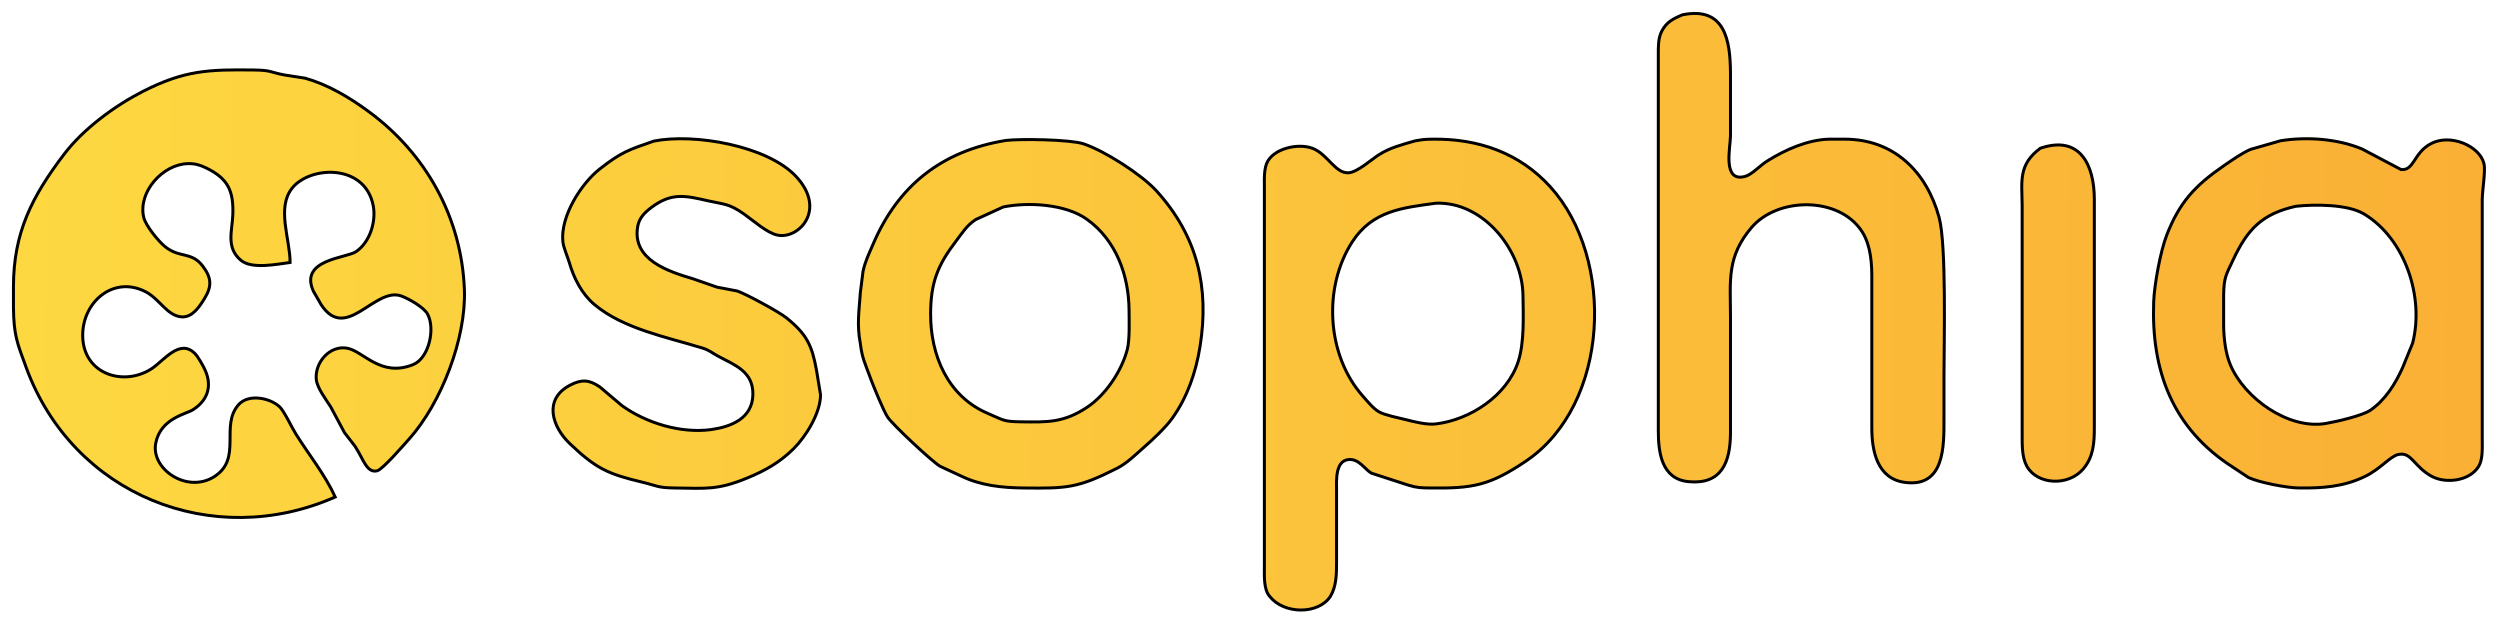
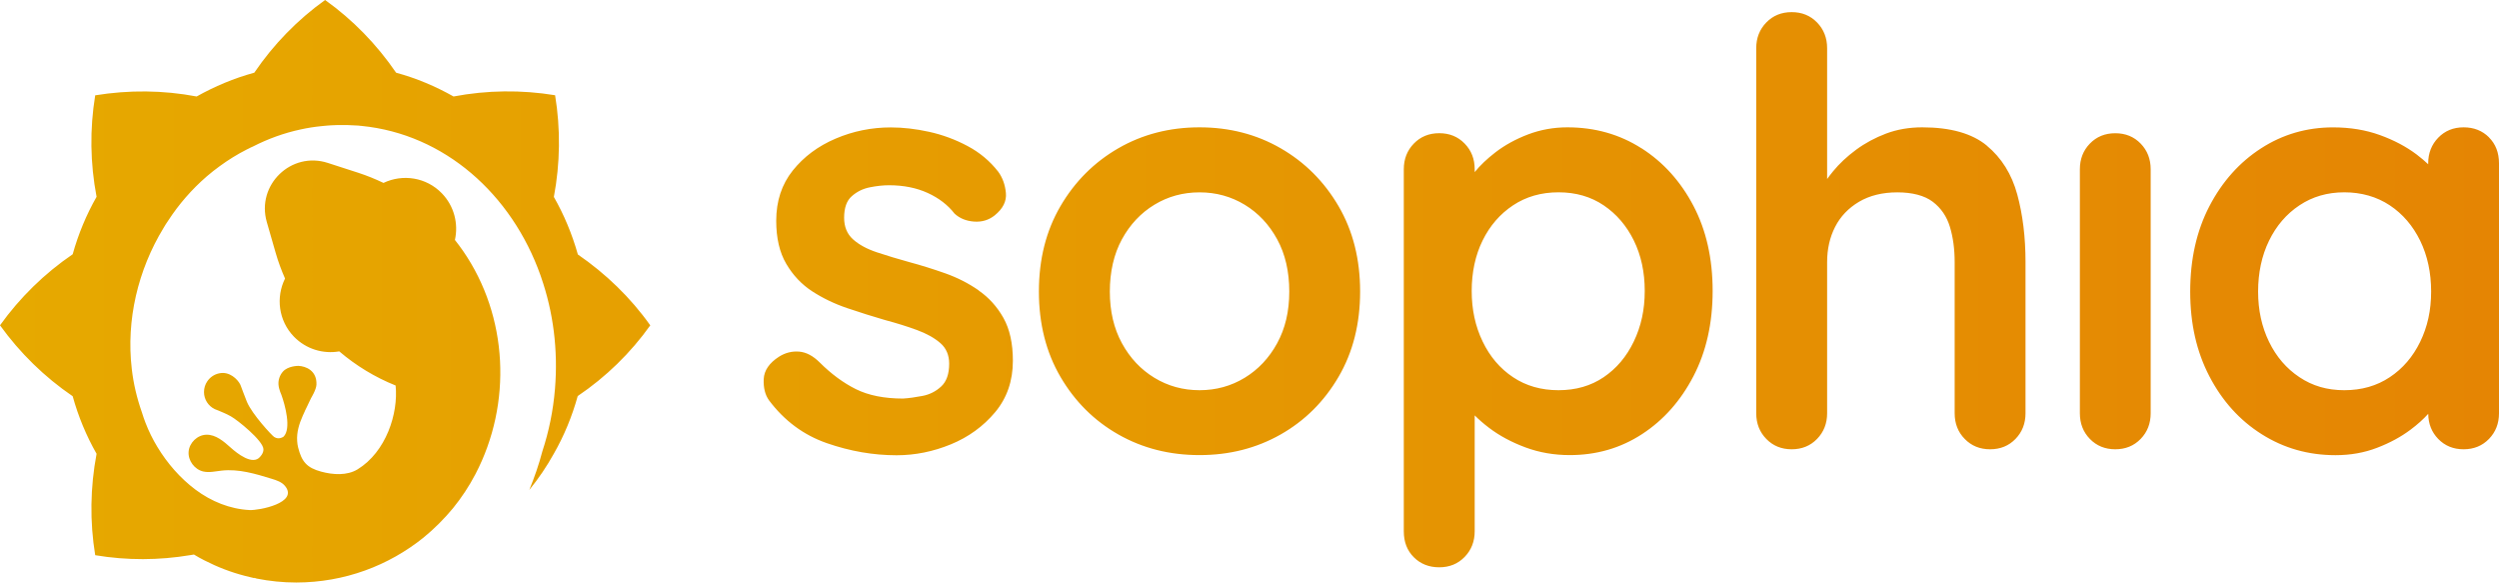
- <svg xmlns="http://www.w3.org/2000/svg" xmlns:xlink="http://www.w3.org/1999/xlink" version="1.1" width="220mm" height="55mm" viewBox="0 0 831.381 207.845" id="svg1">
-   <defs id="defs1">
-     <linearGradient id="linearGradient1">
-       <stop style="stop-color:#fdd841;stop-opacity:1;" offset="0" id="stop1" />
-       <stop style="stop-color:#fab035;stop-opacity:1;" offset="1" id="stop2" />
+ <svg xmlns="http://www.w3.org/2000/svg" id="Ebene_1" data-name="Ebene 1" viewBox="0 0 601.36 140.12" version="1.1" width="601.36" height="140.12">
+   <defs id="defs2">
+     <style id="style1">
+       .cls-1 {
+         fill: url(#Unbenannter_Verlauf_26);
+       }
+     </style>
+     <linearGradient id="Unbenannter_Verlauf_26" data-name="Unbenannter Verlauf 26" x1="12.27" y1="80" x2="613.65" y2="80" gradientUnits="userSpaceOnUse" gradientTransform="translate(-12.28,-9.94)">
+       <stop offset="0" stop-color="#e6a900" id="stop1" />
+       <stop offset="1" stop-color="#e58503" id="stop2" />
    </linearGradient>
-     <linearGradient xlink:href="#linearGradient1" id="linearGradient2" x1="33.776" y1="123.183" x2="852.349" y2="127.157" gradientUnits="userSpaceOnUse" gradientTransform="translate(-28.52635,-27.71957)" />
  </defs>
-   <path id="path1" fill="none" stroke="#000000" stroke-width="1" d="m 559.474,4.93 c 14.1,-2.88 15.95,8.37 16,19.35 0,0 0,21 0,21 -0.05,3.8 -2.8,15.6 4.98,13.35 2.18,-0.64 4.89,-3.6 7.11,-5 6.01,-3.81 13.75,-7.25 20.91,-7.35 0,0 5,0 5,0 16.28,0.03 27.18,10.71 31.37,26 2.49,9.08 1.63,41.65 1.63,53 0,0 0,14 0,14 0,8.89 0.32,22.93 -13,21.14 -9.24,-1.23 -10.99,-10.47 -11,-18.14 0,0 0,-51 0,-51 -0.07,-5.51 -0.75,-11.42 -4.35,-15.77 -8.26,-10.17 -27.14,-9.6 -35.52,0 -8.51,9.88 -7.13,17.85 -7.13,29.77 0,0 0,39 0,39 -0.11,9.38 -2.91,16.98 -14,15.89 -8.96,-0.89 -9.99,-9.76 -10,-16.89 0,0 0,-104 0,-104 0,0 0,-21 0,-21 0.01,-2.66 -0.11,-5.54 1.17,-7.96 1.64,-3.08 3.81,-4.11 6.83,-5.39 z m -448,160.35 c -40.76,17.97 -87.21,-0.72 -102.74,-43 -3.05,-8.29 -4.15,-10.78 -4.26,-20 0,0 0,-7 0,-7 0.03,-17.97 6.17,-29.94 16.85,-44 6.35,-8.37 16.81,-16.1 26.15,-20.86 13.85,-7.05 21.81,-7.34 37,-7.14 5.83,0.08 5.1,0.68 10,1.63 0,0 7,1.09 7,1.09 7.63,2.16 14.67,6.37 21,11 19.19,14.04 31.03,35.34 31.96,59.28 0.63,16.2 -7.66,37.74 -18.38,49.71 -1.7,1.89 -8.78,10.08 -10.58,10.56 -3.56,0.94 -4.68,-4.07 -7.41,-8.14 0,0 -3.52,-4.56 -3.52,-4.56 0,0 -4.58,-8.57 -4.58,-8.57 -1.52,-2.38 -4.46,-6.22 -4.77,-9 -0.63,-5.63 4.43,-11.57 10.28,-10.48 5.43,1.01 11.13,9.8 21.91,5.45 5.31,-2.14 7.44,-12.06 4.78,-16.83 -1.29,-2.31 -6.25,-5.09 -8.69,-5.98 -8.85,-3.2 -18.36,15.62 -26.7,2.84 0,0 -2.54,-4.42 -2.54,-4.42 -4.87,-10.61 11.01,-11 14.19,-13.18 4.61,-3.17 6.74,-10.04 5.67,-15.4 -2.79,-13.92 -20.94,-13.17 -26.92,-5.74 -5.28,6.56 -0.72,16.82 -0.7,24.74 -4.39,0.58 -12.76,2.34 -16.39,-0.74 -5.04,-4.27 -2.83,-9.8 -2.65,-15.26 0.25,-7.89 -1.64,-11.95 -8.96,-15.47 -2.09,-1 -3.67,-1.45 -6,-1.39 -8.32,0.18 -16.66,9.39 -14.68,17.86 0.64,2.74 4.77,7.79 6.94,9.61 4.87,4.08 8.9,1.65 12.63,6.53 2.99,3.91 3.19,6.73 0.64,10.86 -1.65,2.67 -4,6.32 -7.57,6.1 -4.86,-0.31 -7.29,-5.94 -12.05,-8.38 -10.92,-5.59 -21.39,3.84 -20.87,15.28 0.56,12.35 13.84,16.29 22.96,10.3 4.04,-2.65 9.31,-10.14 14.37,-4.98 0.98,1 2.32,3.4 2.98,4.68 2.81,5.4 1.74,10.55 -3.67,13.99 -2.29,1.46 -10.69,2.82 -12.35,11.01 -1.77,8.71 10.51,17.05 19.58,11.15 9.24,-6.03 1.74,-16.81 7.94,-23.84 3.26,-3.69 10.32,-2.35 13.63,0.66 1.49,1.35 4.02,6.8 5.41,9.03 4.43,7.08 9.63,13.4 13.11,21 z m 106,-118.37 c 13.4,-2.66 37.89,1.57 47.37,11.89 10.2,11.1 0.62,20.93 -6.37,19.37 -3.54,-0.79 -8.01,-4.86 -11,-6.96 -5.12,-3.57 -6.38,-3.16 -12,-4.43 -7.58,-1.71 -12.16,-2.87 -18.96,2.29 -2.16,1.64 -3.95,3.44 -4.44,6.21 -1.99,11.18 10.32,15.02 18.4,17.44 0,0 8,2.78 8,2.78 0,0 6.72,1.28 6.72,1.28 2.92,1 13.82,6.9 16.28,8.88 6.88,5.52 8.58,9.25 10.08,17.62 0,0 1.32,8 1.32,8 -0.01,6.04 -4.82,13.86 -9.02,18 -4.62,4.55 -9.43,7.24 -15.38,9.69 -9.83,4.05 -13.69,3.44 -24,3.31 -6.02,-0.08 -5.63,-0.68 -11,-1.96 -11.3,-2.7 -15.25,-4.49 -23.95,-12.76 -5.95,-5.66 -8.88,-14.77 0,-19.44 3.83,-2.02 6.38,-1.89 9.95,0.55 0,0 7.28,6.16 7.28,6.16 8.08,5.88 19.76,9.39 29.72,8.03 6.59,-0.91 13.71,-3.66 13.9,-11.58 0.19,-7.75 -6.04,-9.88 -11.62,-12.86 -2.18,-1.16 -2.71,-1.94 -5.32,-2.73 -11.71,-3.58 -26.22,-6.4 -35.75,-14.41 -4.25,-3.57 -6.85,-8.78 -8.37,-14 -0.64,-2.16 -1.94,-4.92 -2.14,-7 -0.82,-8.31 6.04,-19.21 12.3,-24.11 7.19,-5.62 9.61,-6.36 18,-9.26 z m 117,-0.2 c 4.89,-0.61 21.49,-0.3 25.72,1.08 7.07,2.31 19.43,10.23 24.4,15.7 13.65,15.04 17.63,32.15 14.47,51.79 -1.36,8.47 -4.16,16.74 -9.24,23.83 -2.17,3.04 -6.5,7.11 -9.35,9.59 -2.84,2.47 -5.64,5.33 -9,7.03 -13.13,6.64 -16.7,6.71 -31,6.55 -7.43,-0.09 -14.31,-0.8 -21,-4.04 0,0 -6.83,-3.17 -6.83,-3.17 -2.88,-1.74 -15.46,-13.56 -17.36,-16.21 -1.38,-1.92 -5.04,-10.98 -5.99,-13.58 -1.58,-4.35 -2.62,-6.25 -3.18,-11 -1.21,-6.24 -0.42,-10.91 0,-17 0,0 0.88,-7 0.88,-7 0.73,-3.41 1.98,-5.87 3.32,-9 8.38,-19.7 23.02,-31.11 44.16,-34.57 z m 136,0.17 c 2.77,-0.51 3.17,-0.56 6,-0.6 14.97,-0.19 28.73,4.44 39.06,15.82 21.75,23.95 19.76,72.45 -8.06,91.23 -12.2,8.23 -17.82,9.13 -32,8.95 -2.87,-0.04 -4.2,-0.06 -7,-0.9 0,0 -12.49,-4.06 -12.49,-4.06 -2.18,-1.35 -4.08,-4.77 -7.42,-4.5 -4.66,0.37 -4.08,7.2 -4.09,10.46 0,0 0,24 0,24 -0.02,3.64 -0.02,7.7 -2.09,11.12 -4.12,6.07 -15.43,5.84 -20.09,0 -2.12,-2.31 -1.82,-6.95 -1.82,-10.12 0,0 0,-126 0,-126 0,-2.66 -0.22,-6.46 1.17,-8.78 2.73,-4.53 11.22,-6.14 15.74,-3.77 4.52,2.37 6.89,7.98 11.1,7.73 2.86,-0.17 7.46,-4.31 9.99,-5.94 3.79,-2.44 7.72,-3.39 12,-4.64 z m 288,-0.09 c 8.69,-1.36 18.84,-0.65 27,2.74 0,0 12.97,6.84 12.97,6.84 4.45,0.5 4.11,-5.56 10.05,-8.64 6.45,-3.35 16,0.77 17.54,6.59 0.61,2.34 -0.52,8.76 -0.56,11.96 0,0 0,80 0,80 0,2.66 0.22,6.46 -1.17,8.78 -3,4.98 -11.11,5.91 -15.81,3.25 -5.88,-3.32 -6.57,-8.18 -11,-7.15 -2.73,0.64 -5.8,4.77 -11.02,7.29 -7.18,3.47 -14.22,3.92 -22,3.83 -4.05,-0.05 -13.14,-1.82 -16.72,-3.47 0,0 -5.32,-3.52 -5.32,-3.52 -19.96,-12.84 -27.09,-32 -26.22,-55.01 0.22,-5.73 2.27,-16.77 4.3,-22 4.26,-11.02 9.47,-16.58 18.96,-23.12 2.6,-1.79 6.14,-4.29 9,-5.5 z m -79.96,2.51 c 13.27,-4.51 17.94,5.65 17.96,16.98 0,0 0,76 0,76 -0.01,4.98 -0.27,9.64 -3.68,13.66 -4.99,5.87 -15.29,5.28 -18.75,-0.87 -1.72,-3.06 -1.56,-7.38 -1.57,-10.79 0,0 0,-76 0,-76 -0.08,-8.01 -1.34,-13.51 6.04,-18.98 z m -201.04,18.28 c -11.06,1.52 -21.07,2.47 -27.79,12.87 -9.84,15.23 -8.46,37.91 3.63,51.39 1.52,1.71 3.33,4 5.29,5.13 1.86,1.08 6.53,1.99 8.87,2.58 2.92,0.74 7.03,1.79 10,1.43 11.48,-1.37 23.71,-9.42 27.4,-20.7 2.1,-6.4 1.68,-15.2 1.6,-22 -0.18,-14.99 -13.12,-31.35 -29,-30.7 z m -143.83,1.24 c 0,0 -9.16,4.19 -9.16,4.19 -3.07,2.03 -4.42,4.39 -6.56,7.18 -6.15,8.02 -8.4,13.86 -8.45,24.09 -0.06,13.83 5.66,27.52 19.01,33.19 5.23,2.22 5.04,2.73 10.99,2.81 8.86,0.12 14.19,0.34 22,-4.81 6.19,-4.09 11.5,-12.02 13.39,-19.19 0.86,-3.27 0.63,-9.42 0.61,-13 -0.06,-11.58 -4.22,-23.33 -14.01,-30.35 -7.08,-5.08 -19.5,-5.78 -27.82,-4.11 z m 429.83,-0.22 c -11.25,2.53 -16.04,7.63 -20.78,17.68 -2.5,5.31 -3.14,6 -3.22,12 0,0 0,10 0,10 0.05,4.14 0.61,9.17 2.22,13 4.67,11.17 19.36,21.66 31.78,19.54 3.48,-0.6 12.13,-2.56 14.83,-4.42 4.93,-3.39 8.29,-8.78 10.68,-14.12 0,0 3.34,-8.17 3.34,-8.17 3.92,-15.21 -2.42,-34.66 -16.14,-42.94 -5.46,-3.29 -16.46,-3.25 -22.71,-2.57 z" style="fill:url(#linearGradient2);fill-opacity:1" />
+   <path class="cls-1" d="m 235.52,69.85 c -2.46,-1.71 -5.16,-3.08 -8.1,-4.12 -2.94,-1.04 -5.83,-1.94 -8.67,-2.7 -2.75,-0.76 -5.33,-1.54 -7.74,-2.34 -2.42,-0.81 -4.33,-1.85 -5.75,-3.13 -1.42,-1.28 -2.13,-3.01 -2.13,-5.19 0,-2.37 0.61,-4.1 1.85,-5.18 1.23,-1.09 2.67,-1.8 4.33,-2.13 1.66,-0.33 3.2,-0.5 4.62,-0.5 3.5,0 6.6,0.62 9.3,1.85 2.7,1.23 4.85,2.89 6.47,4.97 1.23,1.14 2.79,1.78 4.69,1.92 1.89,0.14 3.55,-0.36 4.97,-1.49 1.99,-1.61 2.89,-3.41 2.7,-5.4 -0.19,-1.99 -0.81,-3.69 -1.85,-5.11 -1.99,-2.56 -4.45,-4.62 -7.39,-6.18 -2.93,-1.56 -6.01,-2.7 -9.23,-3.41 -3.22,-0.71 -6.3,-1.06 -9.23,-1.06 -4.64,0 -9.07,0.9 -13.29,2.7 -4.22,1.8 -7.65,4.36 -10.3,7.67 -2.65,3.32 -3.98,7.34 -3.98,12.08 0,4.17 0.8,7.62 2.42,10.37 1.61,2.75 3.7,4.95 6.25,6.61 2.56,1.66 5.37,3.01 8.45,4.05 3.08,1.04 6.08,1.99 9.02,2.84 2.84,0.76 5.42,1.56 7.74,2.42 2.32,0.85 4.19,1.9 5.61,3.13 1.42,1.23 2.13,2.89 2.13,4.97 0,2.46 -0.64,4.29 -1.92,5.47 -1.28,1.19 -2.77,1.94 -4.48,2.27 -1.71,0.33 -3.27,0.55 -4.69,0.64 -4.54,0 -8.33,-0.76 -11.37,-2.27 -3.03,-1.51 -5.92,-3.65 -8.67,-6.39 -1.61,-1.61 -3.27,-2.49 -4.97,-2.63 -1.71,-0.14 -3.32,0.26 -4.83,1.21 -2.37,1.52 -3.6,3.32 -3.7,5.4 -0.09,2.08 0.33,3.79 1.28,5.11 3.7,4.93 8.34,8.36 13.92,10.3 5.59,1.94 11.18,2.91 16.77,2.91 4.45,0 8.81,-0.88 13.07,-2.63 4.26,-1.75 7.81,-4.34 10.66,-7.74 2.84,-3.41 4.26,-7.53 4.26,-12.36 0,-4.17 -0.76,-7.6 -2.27,-10.3 -1.52,-2.7 -3.5,-4.9 -5.97,-6.61 z m 72.67,-34.18 c -5.83,-3.36 -12.34,-5.04 -19.54,-5.04 -7.2,0 -13.71,1.68 -19.54,5.04 -5.82,3.36 -10.47,8.01 -13.92,13.92 -3.46,5.92 -5.19,12.77 -5.19,20.53 0,7.76 1.73,14.61 5.19,20.53 3.46,5.92 8.1,10.54 13.92,13.85 5.83,3.32 12.34,4.97 19.54,4.97 7.2,0 13.71,-1.66 19.54,-4.97 5.82,-3.31 10.46,-7.93 13.92,-13.85 3.46,-5.92 5.19,-12.76 5.19,-20.53 0,-7.77 -1.73,-14.61 -5.19,-20.53 -3.46,-5.92 -8.1,-10.56 -13.92,-13.92 z m -0.85,46.89 c -1.94,3.55 -4.55,6.32 -7.81,8.31 -3.27,1.99 -6.89,2.99 -10.87,2.99 -3.98,0 -7.6,-1 -10.87,-2.99 -3.27,-1.99 -5.87,-4.76 -7.81,-8.31 -1.94,-3.55 -2.91,-7.7 -2.91,-12.43 0,-4.73 0.97,-9.02 2.91,-12.57 1.94,-3.55 4.55,-6.33 7.81,-8.31 3.27,-1.99 6.89,-2.98 10.87,-2.98 3.98,0 7.6,1 10.87,2.98 3.27,1.99 5.87,4.76 7.81,8.31 1.94,3.55 2.91,7.74 2.91,12.57 0,4.83 -0.98,8.88 -2.91,12.43 z M 395,35.67 c -5.26,-3.36 -11.2,-5.04 -17.83,-5.04 -3.32,0 -6.46,0.57 -9.45,1.7 -2.99,1.14 -5.61,2.58 -7.88,4.33 -2.05,1.58 -3.69,3.16 -4.97,4.74 v -0.69 c 0,-2.46 -0.8,-4.52 -2.42,-6.18 -1.61,-1.66 -3.65,-2.49 -6.11,-2.49 -2.46,0 -4.5,0.83 -6.11,2.49 -1.61,1.66 -2.42,3.72 -2.42,6.18 v 87.09 c 0,2.56 0.8,4.64 2.42,6.25 1.61,1.61 3.65,2.41 6.11,2.41 2.46,0 4.5,-0.83 6.11,-2.49 1.61,-1.66 2.42,-3.72 2.42,-6.18 V 99.92 c 1.01,1.01 2.16,2.01 3.48,3.01 2.51,1.9 5.42,3.46 8.74,4.69 3.31,1.23 6.87,1.85 10.65,1.85 6.44,0 12.24,-1.68 17.41,-5.05 5.16,-3.36 9.28,-8 12.36,-13.92 3.08,-5.92 4.62,-12.76 4.62,-20.53 0,-7.77 -1.54,-14.59 -4.62,-20.46 -3.08,-5.87 -7.24,-10.49 -12.5,-13.85 z m -1.84,46.47 c -1.75,3.65 -4.17,6.51 -7.25,8.59 -3.08,2.09 -6.7,3.13 -10.87,3.13 -4.17,0 -7.81,-1.04 -10.94,-3.13 -3.13,-2.08 -5.57,-4.95 -7.32,-8.59 -1.76,-3.65 -2.63,-7.69 -2.63,-12.15 0,-4.46 0.87,-8.59 2.63,-12.15 1.75,-3.55 4.19,-6.37 7.32,-8.45 3.13,-2.08 6.77,-3.13 10.94,-3.13 4.17,0 7.79,1.05 10.87,3.13 3.08,2.08 5.5,4.9 7.25,8.45 1.75,3.55 2.63,7.6 2.63,12.15 0,4.55 -0.88,8.5 -2.63,12.15 z m 84.96,-47.11 c -3.55,-2.93 -8.74,-4.4 -15.56,-4.4 -3.13,0 -6.02,0.5 -8.67,1.49 -2.65,1 -5.07,2.3 -7.25,3.91 -2.18,1.61 -4.03,3.34 -5.54,5.19 -0.52,0.63 -0.98,1.24 -1.42,1.84 V 11.59 c 0,-2.46 -0.81,-4.52 -2.42,-6.18 -1.61,-1.66 -3.65,-2.49 -6.11,-2.49 -2.46,0 -4.5,0.83 -6.11,2.49 -1.61,1.66 -2.42,3.72 -2.42,6.18 V 99.4 c 0,2.47 0.81,4.53 2.42,6.18 1.61,1.66 3.65,2.49 6.11,2.49 2.46,0 4.5,-0.83 6.11,-2.49 1.61,-1.66 2.42,-3.72 2.42,-6.18 V 63.03 c 0,-3.13 0.64,-5.94 1.92,-8.45 1.28,-2.51 3.2,-4.52 5.75,-6.04 2.56,-1.51 5.64,-2.27 9.23,-2.27 3.59,0 6.54,0.76 8.53,2.27 1.99,1.52 3.36,3.53 4.12,6.04 0.76,2.51 1.14,5.33 1.14,8.45 V 99.4 c 0,2.47 0.8,4.53 2.42,6.18 1.61,1.66 3.64,2.49 6.11,2.49 2.47,0 4.5,-0.83 6.11,-2.49 1.61,-1.66 2.41,-3.72 2.41,-6.18 V 63.03 c 0,-5.97 -0.66,-11.39 -1.99,-16.27 -1.33,-4.87 -3.77,-8.78 -7.32,-11.72 z m 30.9,-2.98 c -2.47,0 -4.5,0.83 -6.11,2.49 -1.61,1.66 -2.41,3.72 -2.41,6.18 V 99.4 c 0,2.47 0.8,4.53 2.41,6.18 1.61,1.66 3.65,2.49 6.11,2.49 2.46,0 4.5,-0.83 6.11,-2.49 1.61,-1.66 2.41,-3.72 2.41,-6.18 V 40.72 c 0,-2.46 -0.8,-4.52 -2.41,-6.18 -1.61,-1.66 -3.65,-2.49 -6.11,-2.49 z m 89.94,0.99 c -1.62,-1.61 -3.65,-2.41 -6.11,-2.41 -2.46,0 -4.5,0.83 -6.11,2.49 -1.61,1.66 -2.42,3.72 -2.42,6.18 v 0.21 c -0.84,-0.78 -1.74,-1.57 -2.77,-2.34 -2.51,-1.89 -5.47,-3.46 -8.88,-4.69 -3.41,-1.23 -7.15,-1.84 -11.23,-1.84 -6.35,0 -12.13,1.68 -17.33,5.04 -5.21,3.36 -9.36,8.01 -12.44,13.92 -3.08,5.92 -4.62,12.77 -4.62,20.53 0,7.76 1.54,14.47 4.62,20.39 3.08,5.92 7.27,10.57 12.58,13.92 5.3,3.36 11.23,5.05 17.76,5.05 3.6,0 6.94,-0.59 10.02,-1.78 3.08,-1.18 5.75,-2.63 8.03,-4.34 1.69,-1.26 3.11,-2.54 4.27,-3.83 0.03,2.4 0.82,4.41 2.4,6.04 1.61,1.66 3.65,2.49 6.11,2.49 2.46,0 4.5,-0.83 6.11,-2.49 1.61,-1.66 2.41,-3.72 2.41,-6.18 V 39.3 c 0,-2.56 -0.8,-4.64 -2.41,-6.25 z M 582.4,82.21 c -1.75,3.6 -4.19,6.44 -7.32,8.52 -3.13,2.09 -6.77,3.13 -10.94,3.13 -4.17,0 -7.67,-1.04 -10.8,-3.13 -3.13,-2.08 -5.57,-4.92 -7.32,-8.52 -1.75,-3.6 -2.63,-7.62 -2.63,-12.08 0,-4.46 0.87,-8.62 2.63,-12.22 1.75,-3.6 4.19,-6.44 7.32,-8.52 3.12,-2.08 6.72,-3.13 10.8,-3.13 4.08,0 7.81,1.05 10.94,3.13 3.13,2.08 5.56,4.93 7.32,8.52 1.75,3.6 2.63,7.67 2.63,12.22 0,4.55 -0.88,8.48 -2.63,12.08 z M 139.05,61.19 c -1.38,-4.87 -3.31,-9.51 -5.77,-13.82 1.53,-8.08 1.63,-16.36 0.3,-24.46 -8.11,-1.33 -16.38,-1.23 -24.44,0.3 -4.29,-2.43 -8.93,-4.39 -13.82,-5.72 C 90.68,10.72 84.93,4.77 78.23,0 71.58,4.77 65.81,10.69 61.19,17.49 56.3,18.82 51.66,20.78 47.32,23.21 39.26,21.68 31.04,21.61 22.91,22.93 21.58,31.04 21.7,39.29 23.24,47.34 20.78,51.66 18.85,56.27 17.49,61.16 10.71,65.78 4.79,71.57 0,78.25 c 4.79,6.65 10.71,12.44 17.49,17.06 1.35,4.89 3.29,9.53 5.75,13.85 -1.53,8.06 -1.65,16.33 -0.33,24.39 7.63,1.28 15.38,1.25 22.96,-0.03 0.27,-0.03 0.55,-0.07 0.8,-0.13 0.83,0.5 1.66,0.98 2.53,1.41 3.09,1.58 6.32,2.84 9.74,3.72 0.75,0.2 1.51,0.37 2.26,0.55 v -0.08 l 0.55,0.18 c 3.11,0.62 6.3,0.95 9.56,0.95 11.59,-0.02 22.23,-4.06 30.61,-10.81 2.58,-2.11 4.94,-4.47 7.08,-7.05 2.06,-2.53 3.89,-5.3 5.42,-8.23 8.85,-16.95 7.89,-37.92 -2.99,-53.67 -0.62,-0.9 -1.28,-1.78 -1.96,-2.64 0.87,-3.89 -0.16,-8.13 -3.14,-11.22 C 102.57,42.62 96.9,41.8 92.28,44 90.32,43.06 88.3,42.24 86.21,41.56 L 78.88,39.19 C 70.06,36.33 61.64,44.49 64.2,53.4 l 2.13,7.4 c 0.61,2.13 1.38,4.2 2.26,6.2 -2.24,4.52 -1.58,10.13 2.13,13.97 2.94,3.03 7.06,4.22 10.92,3.55 4.01,3.42 8.57,6.21 13.56,8.21 0.69,6.75 -2.31,15.96 -9.14,20.16 -2.54,1.56 -5.93,1.33 -8.77,0.56 -3.46,-0.93 -4.7,-2.42 -5.55,-5.81 -0.13,-0.53 -0.2,-1.03 -0.23,-1.53 -0.15,-2.13 0.48,-4.16 1.33,-6.07 0.15,-0.38 0.32,-0.75 0.5,-1.1 l 0.07,-0.18 c 0.33,-0.7 0.68,-1.35 0.98,-2.03 0.18,-0.35 0.32,-0.68 0.48,-1 0,0 1.22,-1.98 1.28,-3.18 0.16,-3.41 -2.56,-4.47 -4.34,-4.54 0,0 -2.52,-0.03 -3.76,1.41 -0.71,0.82 -1.13,1.96 -1.03,3.14 0.1,1.16 0.7,2.43 0.7,2.43 0.85,2.36 2.45,8.1 0.52,10.04 -0.05,0.02 -1.1,0.84 -2.28,0.07 -0.53,-0.35 -5.29,-5.43 -6.55,-8.46 -0.44,-1.06 -1.43,-3.74 -1.43,-3.74 -0.3,-1.03 -2.01,-3.15 -4.32,-3.19 -0.33,0 -0.65,0.03 -0.95,0.1 -1.18,0.25 -2.18,0.95 -2.84,1.93 -0.5,0.73 -0.78,1.61 -0.78,2.56 0,1.8 1.05,3.36 2.58,4.11 0,0 1.71,0.65 2.26,0.93 0.53,0.23 1.08,0.5 1.61,0.8 1.61,0.88 7.74,5.83 7.85,7.88 0.03,0.5 -0.15,0.95 -0.4,1.35 l -0.35,0.45 c -1.79,2.31 -5.68,-0.85 -7.07,-2.1 -1.71,-1.53 -3.64,-3.22 -5.93,-3.15 -2.15,0.06 -4.08,1.93 -4.25,4.07 -0.17,2.14 1.41,4.28 3.5,4.77 1.47,0.34 2.99,-0.05 4.49,-0.21 4.06,-0.45 8.1,0.77 12,1.97 1.18,0.36 2.43,0.77 3.21,1.73 3.33,4.06 -6.26,5.91 -8.54,5.79 -4.74,-0.24 -9.24,-2.09 -13.01,-4.91 -3.69,-2.77 -6.77,-6.32 -9.16,-10.26 -1.13,-1.86 -2.09,-3.81 -2.87,-5.83 -0.32,-0.83 -0.61,-1.67 -0.87,-2.52 -1.2,-3.41 -2.03,-6.92 -2.43,-10.44 -1.38,-11.72 1.48,-23.79 7.63,-33.87 0.35,-0.63 0.75,-1.23 1.15,-1.81 2.56,-3.94 5.67,-7.5 9.23,-10.59 1,-0.85 2.06,-1.71 3.14,-2.48 2.06,-1.51 4.24,-2.86 6.52,-4.02 l 0.48,-0.23 0.48,-0.25 c 0,0 0.45,-0.22 0.5,-0.22 3.64,-1.86 7.48,-3.26 11.49,-4.12 1.66,-0.37 3.34,-0.63 5.04,-0.8 0.98,-0.07 1.33,-0.18 3.64,-0.25 1.73,-0.05 3.49,0 5.27,0.12 0.22,0.05 0.48,0.05 0.73,0.08 19.92,1.98 36.1,16.38 43.05,35.93 l 0.18,0.53 c 2.86,8.23 4.09,17.31 3.31,26.79 -0.43,5.25 -1.48,10.29 -3.04,15.03 -0.83,3.18 -1.91,6.27 -3.14,9.28 2.21,-2.71 4.19,-5.62 5.9,-8.71 2.46,-4.29 4.39,-8.96 5.75,-13.87 6.8,-4.59 12.72,-10.36 17.46,-17.01 -4.74,-6.68 -10.69,-12.42 -17.44,-17.06 z" id="path2" style="fill:url(#Unbenannter_Verlauf_26)" />
</svg>
